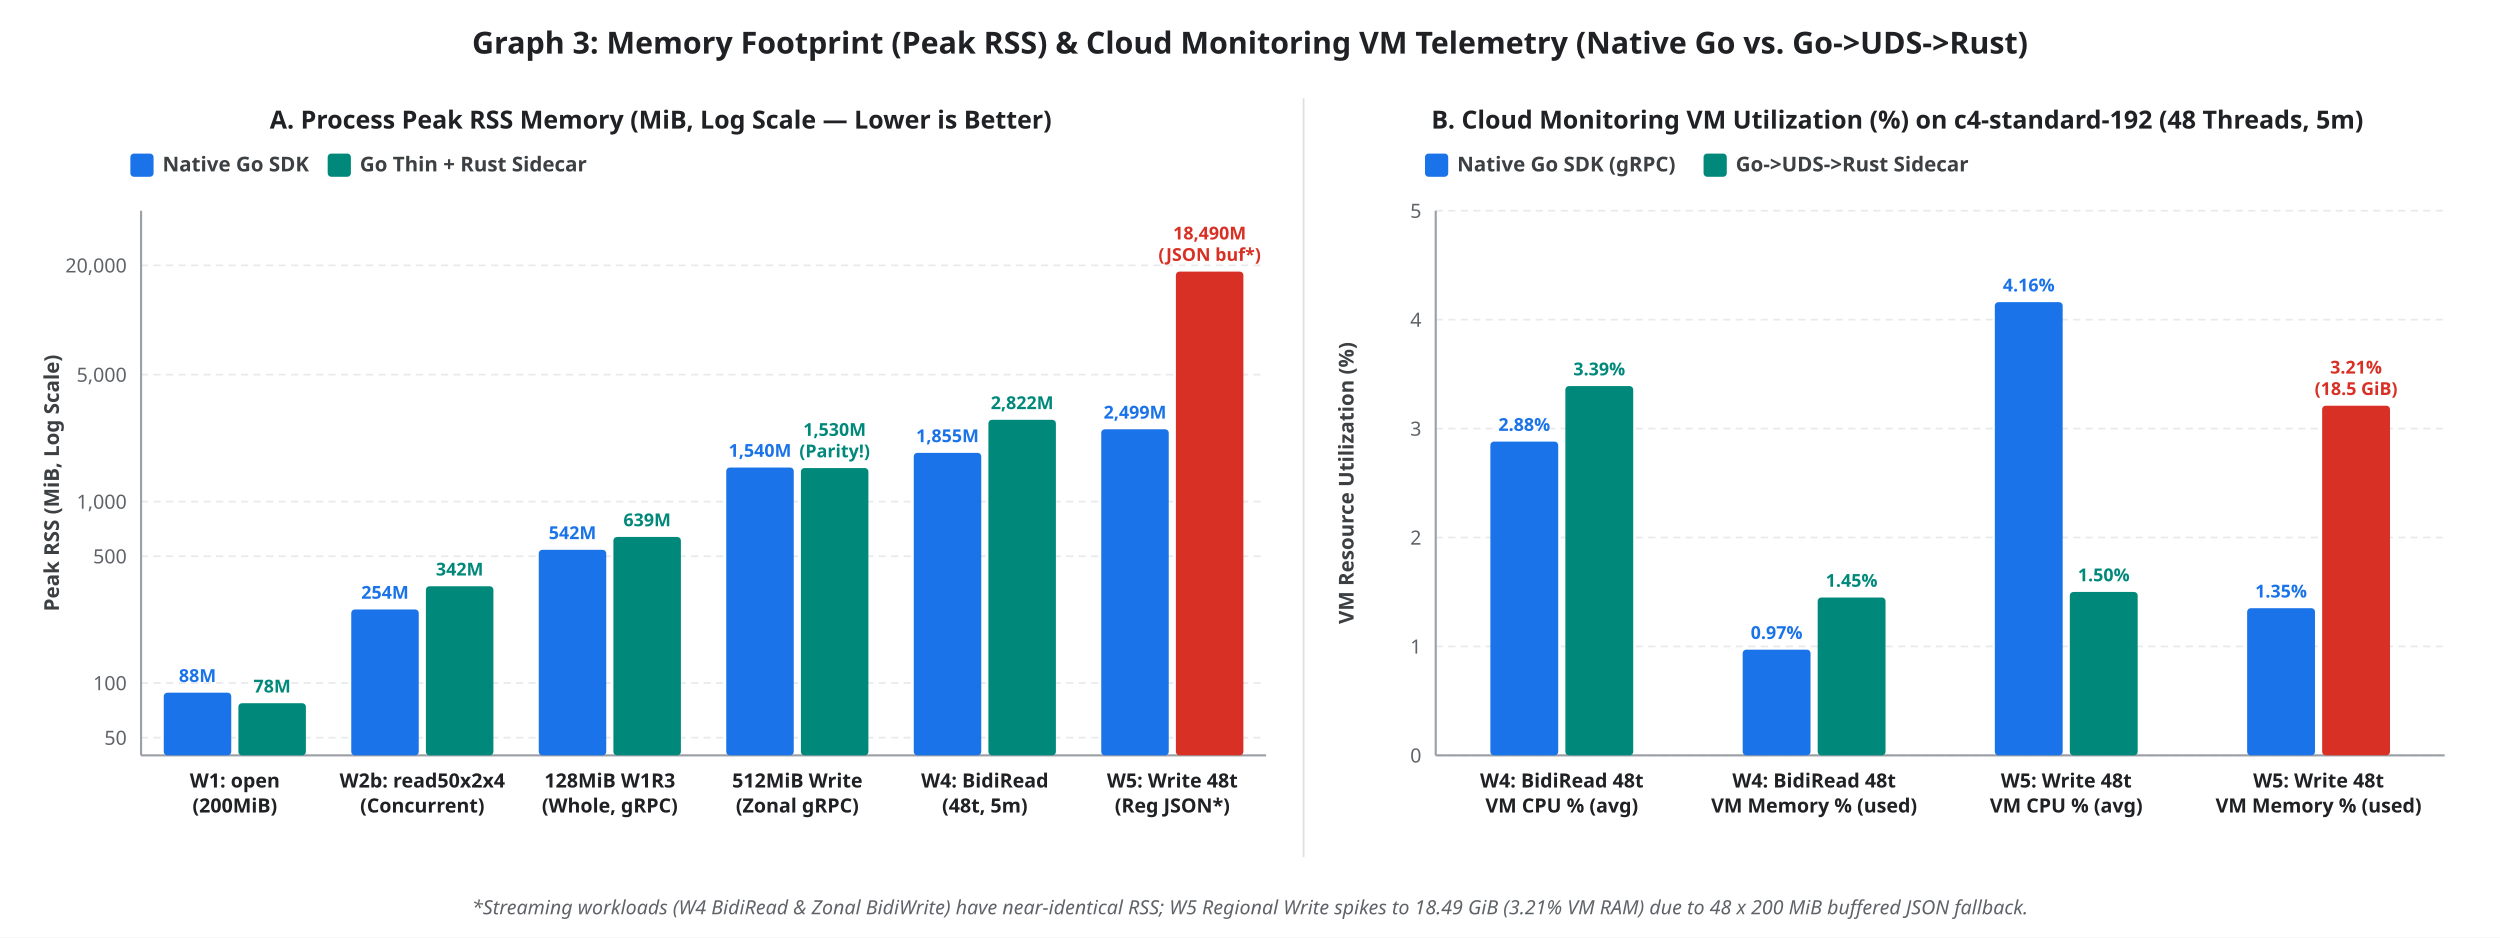
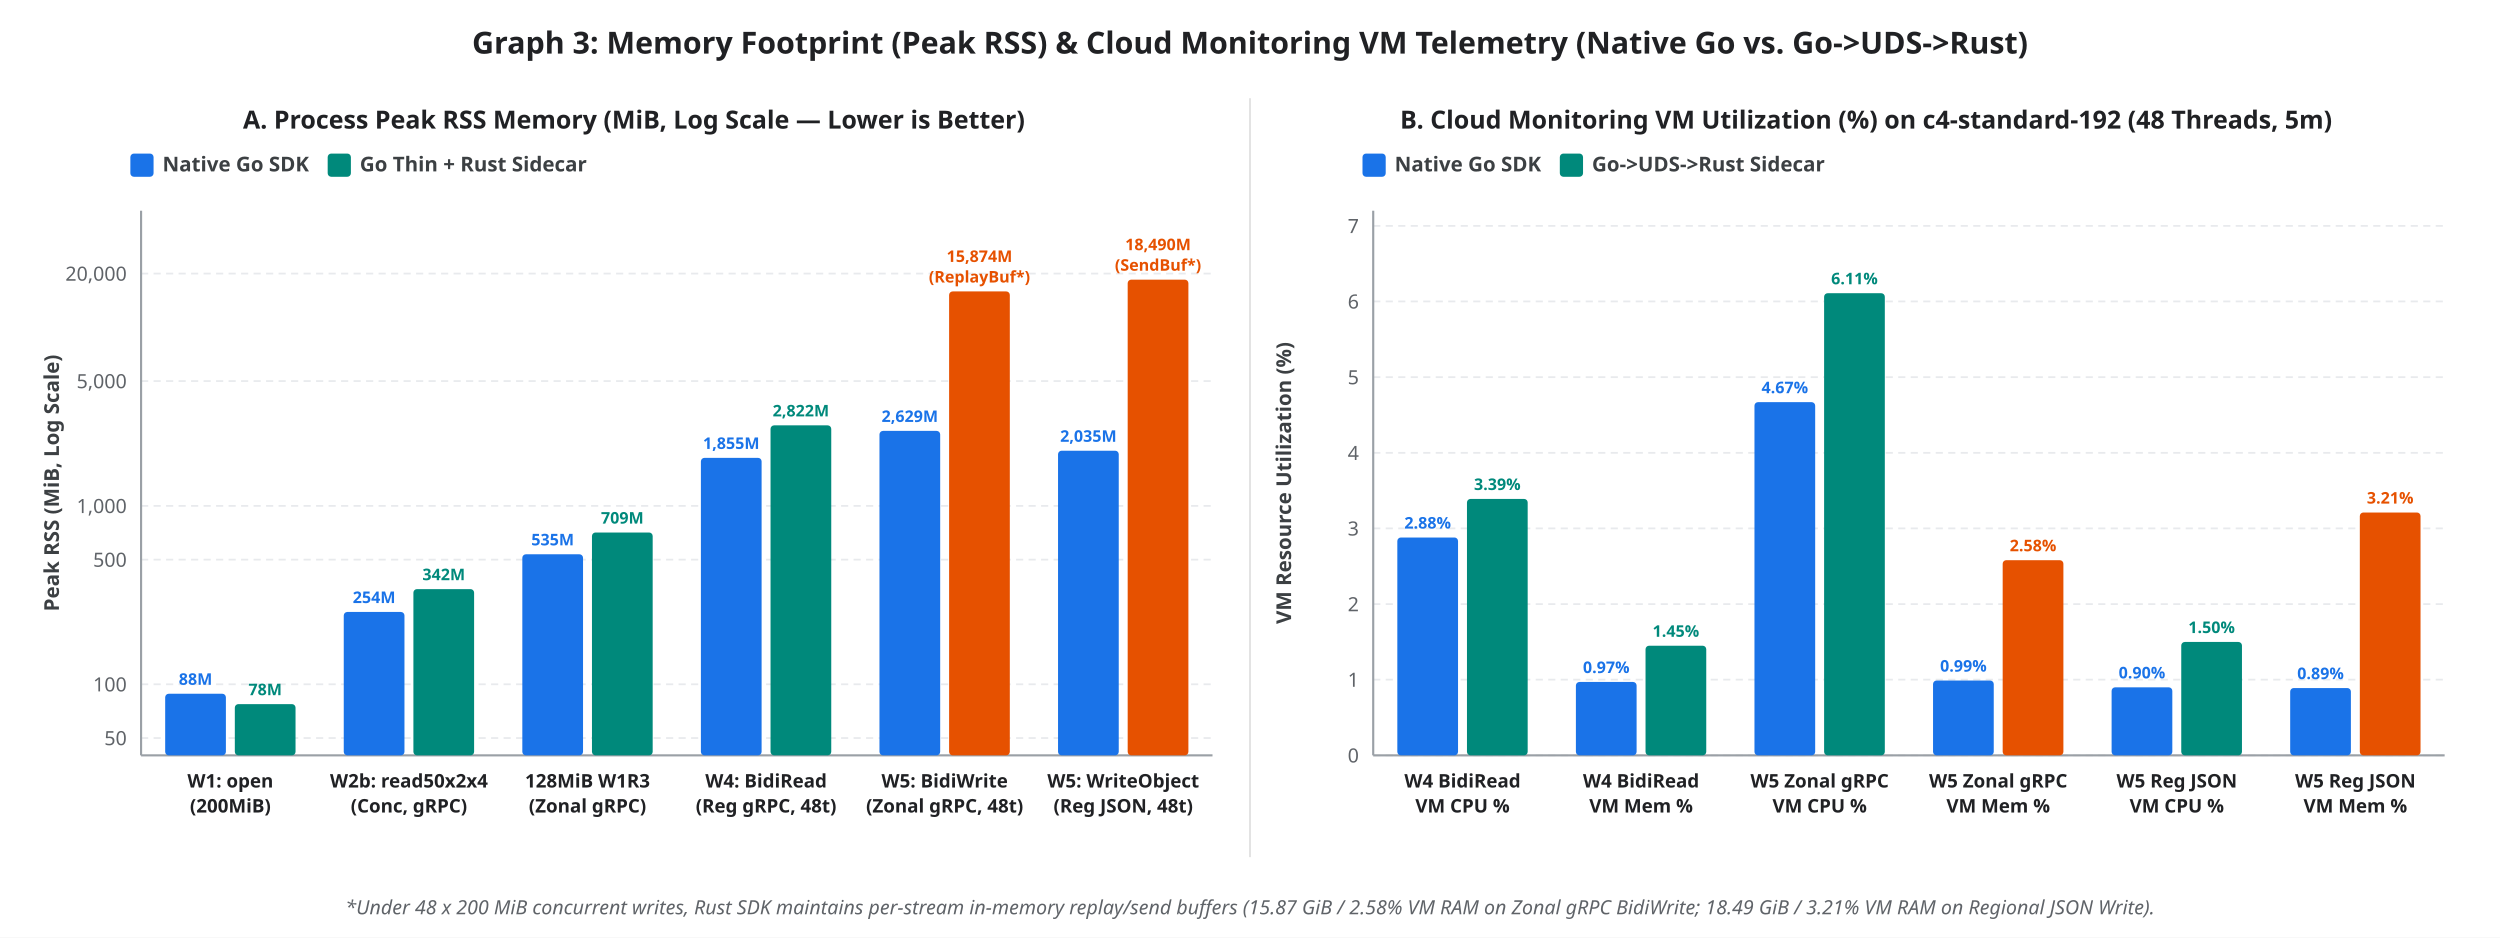
<svg xmlns="http://www.w3.org/2000/svg" width="1400" height="525" viewBox="0 0 1400 525">
  <rect width="1400" height="525" fill="#FFFFFF" />
  <text x="700" y="30" text-anchor="middle" font-family="sans-serif" font-size="17" font-weight="bold" fill="#202124">Graph 3: Memory Footprint (Peak RSS) &amp; Cloud Monitoring VM Telemetry (Native Go vs. Go-&gt;UDS-&gt;Rust)</text>
-   <line x1="730" y1="55" x2="730" y2="480" stroke="#E0E0E0" stroke-width="1" />
-   <text x="370.0" y="72" text-anchor="middle" font-family="sans-serif" font-size="14" font-weight="bold" fill="#202124">A. Process Peak RSS Memory (MiB, Log Scale — Lower is Better)</text>
+   <line x1="700" y1="55" x2="700" y2="480" stroke="#E0E0E0" stroke-width="1" />
+   <text x="355.0" y="72" text-anchor="middle" font-family="sans-serif" font-size="14" font-weight="bold" fill="#202124">A. Process Peak RSS Memory (MiB, Log Scale — Lower is Better)</text>
  <rect x="73" y="86" width="13" height="13" rx="2" fill="#1A73E8" />
  <text x="91" y="96" font-family="sans-serif" font-size="11.5" font-weight="600" fill="#3C4043">Native Go SDK</text>
  <rect x="183.5" y="86" width="13" height="13" rx="2" fill="#00897B" />
  <text x="201.5" y="96" font-family="sans-serif" font-size="11.5" font-weight="600" fill="#3C4043">Go Thin + Rust Sidecar</text>
-   <line x1="79" y1="413.1" x2="709" y2="413.1" stroke="#E8EAED" stroke-width="1" stroke-dasharray="4,3" />
-   <text x="71" y="417.1" text-anchor="end" font-family="sans-serif" font-size="11" fill="#5F6368">50</text>
-   <line x1="79" y1="382.5" x2="709" y2="382.5" stroke="#E8EAED" stroke-width="1" stroke-dasharray="4,3" />
-   <text x="71" y="386.5" text-anchor="end" font-family="sans-serif" font-size="11" fill="#5F6368">100</text>
-   <line x1="79" y1="311.5" x2="709" y2="311.5" stroke="#E8EAED" stroke-width="1" stroke-dasharray="4,3" />
-   <text x="71" y="315.5" text-anchor="end" font-family="sans-serif" font-size="11" fill="#5F6368">500</text>
-   <line x1="79" y1="280.9" x2="709" y2="280.9" stroke="#E8EAED" stroke-width="1" stroke-dasharray="4,3" />
-   <text x="71" y="284.9" text-anchor="end" font-family="sans-serif" font-size="11" fill="#5F6368">1,000</text>
-   <line x1="79" y1="209.8" x2="709" y2="209.8" stroke="#E8EAED" stroke-width="1" stroke-dasharray="4,3" />
-   <text x="71" y="213.8" text-anchor="end" font-family="sans-serif" font-size="11" fill="#5F6368">5,000</text>
-   <line x1="79" y1="148.6" x2="709" y2="148.6" stroke="#E8EAED" stroke-width="1" stroke-dasharray="4,3" />
-   <text x="71" y="152.6" text-anchor="end" font-family="sans-serif" font-size="11" fill="#5F6368">20,000</text>
+   <line x1="79" y1="413.3" x2="679" y2="413.3" stroke="#E8EAED" stroke-width="1" stroke-dasharray="4,3" />
+   <text x="71" y="417.3" text-anchor="end" font-family="sans-serif" font-size="11" fill="#5F6368">50</text>
+   <line x1="79" y1="383.2" x2="679" y2="383.2" stroke="#E8EAED" stroke-width="1" stroke-dasharray="4,3" />
+   <text x="71" y="387.2" text-anchor="end" font-family="sans-serif" font-size="11" fill="#5F6368">100</text>
+   <line x1="79" y1="313.4" x2="679" y2="313.4" stroke="#E8EAED" stroke-width="1" stroke-dasharray="4,3" />
+   <text x="71" y="317.4" text-anchor="end" font-family="sans-serif" font-size="11" fill="#5F6368">500</text>
+   <line x1="79" y1="283.3" x2="679" y2="283.3" stroke="#E8EAED" stroke-width="1" stroke-dasharray="4,3" />
+   <text x="71" y="287.3" text-anchor="end" font-family="sans-serif" font-size="11" fill="#5F6368">1,000</text>
+   <line x1="79" y1="213.4" x2="679" y2="213.4" stroke="#E8EAED" stroke-width="1" stroke-dasharray="4,3" />
+   <text x="71" y="217.4" text-anchor="end" font-family="sans-serif" font-size="11" fill="#5F6368">5,000</text>
+   <line x1="79" y1="153.2" x2="679" y2="153.2" stroke="#E8EAED" stroke-width="1" stroke-dasharray="4,3" />
+   <text x="71" y="157.2" text-anchor="end" font-family="sans-serif" font-size="11" fill="#5F6368">20,000</text>
  <line x1="79" y1="118" x2="79" y2="423" stroke="#9AA0A6" stroke-width="1.2" />
-   <line x1="79" y1="423" x2="709" y2="423" stroke="#9AA0A6" stroke-width="1.2" />
+   <line x1="79" y1="423" x2="679" y2="423" stroke="#9AA0A6" stroke-width="1.2" />
  <text x="33" y="270.5" text-anchor="middle" font-family="sans-serif" font-size="11.5" font-weight="bold" fill="#3C4043" transform="rotate(-90 33 270.5)">Peak RSS (MiB, Log Scale)</text>
-   <rect x="91.7" y="387.9" width="37.8" height="35.1" rx="2" fill="#1A73E8" />
-   <text x="110.6" y="381.9" text-anchor="middle" font-family="sans-serif" font-size="10" font-weight="bold" fill="#1A73E8">88M</text>
-   <rect x="133.5" y="393.8" width="37.8" height="29.2" rx="2" fill="#00897B" />
-   <text x="152.4" y="387.8" text-anchor="middle" font-family="sans-serif" font-size="10" font-weight="bold" fill="#00897B">78M</text>
-   <text x="131.5" y="441" text-anchor="middle" font-family="sans-serif" font-size="11" font-weight="600" fill="#202124">W1: open</text>
-   <text x="131.5" y="455" text-anchor="middle" font-family="sans-serif" font-size="11" font-weight="600" fill="#202124">(200MiB)</text>
-   <rect x="196.7" y="341.3" width="37.8" height="81.7" rx="2" fill="#1A73E8" />
-   <text x="215.6" y="335.3" text-anchor="middle" font-family="sans-serif" font-size="10" font-weight="bold" fill="#1A73E8">254M</text>
-   <rect x="238.5" y="328.3" width="37.8" height="94.7" rx="2" fill="#00897B" />
-   <text x="257.4" y="322.3" text-anchor="middle" font-family="sans-serif" font-size="10" font-weight="bold" fill="#00897B">342M</text>
-   <text x="236.5" y="441" text-anchor="middle" font-family="sans-serif" font-size="11" font-weight="600" fill="#202124">W2b: read50x2x4</text>
-   <text x="236.5" y="455" text-anchor="middle" font-family="sans-serif" font-size="11" font-weight="600" fill="#202124">(Concurrent)</text>
-   <rect x="301.7" y="307.9" width="37.8" height="115.1" rx="2" fill="#1A73E8" />
-   <text x="320.6" y="301.9" text-anchor="middle" font-family="sans-serif" font-size="10" font-weight="bold" fill="#1A73E8">542M</text>
-   <rect x="343.5" y="300.7" width="37.8" height="122.3" rx="2" fill="#00897B" />
-   <text x="362.4" y="294.7" text-anchor="middle" font-family="sans-serif" font-size="10" font-weight="bold" fill="#00897B">639M</text>
-   <text x="341.5" y="441" text-anchor="middle" font-family="sans-serif" font-size="11" font-weight="600" fill="#202124">128MiB W1R3</text>
-   <text x="341.5" y="455" text-anchor="middle" font-family="sans-serif" font-size="11" font-weight="600" fill="#202124">(Whole, gRPC)</text>
-   <rect x="406.7" y="261.8" width="37.8" height="161.2" rx="2" fill="#1A73E8" />
-   <text x="425.6" y="255.8" text-anchor="middle" font-family="sans-serif" font-size="10" font-weight="bold" fill="#1A73E8">1,540M</text>
-   <rect x="448.5" y="262.1" width="37.8" height="160.9" rx="2" fill="#00897B" />
-   <text x="467.4" y="244.1" text-anchor="middle" font-family="sans-serif" font-size="10" font-weight="bold" fill="#00897B">1,530M</text>
-   <text x="467.4" y="256.1" text-anchor="middle" font-family="sans-serif" font-size="10" font-weight="bold" fill="#00897B">(Parity!)</text>
-   <text x="446.5" y="441" text-anchor="middle" font-family="sans-serif" font-size="11" font-weight="600" fill="#202124">512MiB Write</text>
-   <text x="446.5" y="455" text-anchor="middle" font-family="sans-serif" font-size="11" font-weight="600" fill="#202124">(Zonal gRPC)</text>
-   <rect x="511.7" y="253.6" width="37.8" height="169.4" rx="2" fill="#1A73E8" />
-   <text x="530.6" y="247.6" text-anchor="middle" font-family="sans-serif" font-size="10" font-weight="bold" fill="#1A73E8">1,855M</text>
-   <rect x="553.5" y="235.1" width="37.8" height="187.9" rx="2" fill="#00897B" />
-   <text x="572.4" y="229.1" text-anchor="middle" font-family="sans-serif" font-size="10" font-weight="bold" fill="#00897B">2,822M</text>
-   <text x="551.5" y="441" text-anchor="middle" font-family="sans-serif" font-size="11" font-weight="600" fill="#202124">W4: BidiRead</text>
-   <text x="551.5" y="455" text-anchor="middle" font-family="sans-serif" font-size="11" font-weight="600" fill="#202124">(48t, 5m)</text>
-   <rect x="616.7" y="240.4" width="37.8" height="182.6" rx="2" fill="#1A73E8" />
-   <text x="635.6" y="234.4" text-anchor="middle" font-family="sans-serif" font-size="10" font-weight="bold" fill="#1A73E8">2,499M</text>
-   <rect x="658.5" y="152.1" width="37.8" height="270.9" rx="2" fill="#D93025" />
-   <text x="677.4" y="134.1" text-anchor="middle" font-family="sans-serif" font-size="10" font-weight="bold" fill="#D93025">18,490M</text>
-   <text x="677.4" y="146.1" text-anchor="middle" font-family="sans-serif" font-size="10" font-weight="bold" fill="#D93025">(JSON buf*)</text>
-   <text x="656.5" y="441" text-anchor="middle" font-family="sans-serif" font-size="11" font-weight="600" fill="#202124">W5: Write 48t</text>
-   <text x="656.5" y="455" text-anchor="middle" font-family="sans-serif" font-size="11" font-weight="600" fill="#202124">(Reg JSON*)</text>
-   <text x="1062.5" y="72" text-anchor="middle" font-family="sans-serif" font-size="14" font-weight="bold" fill="#202124">B. Cloud Monitoring VM Utilization (%) on c4-standard-192 (48 Threads, 5m)</text>
-   <rect x="798" y="86" width="13" height="13" rx="2" fill="#1A73E8" />
-   <text x="816" y="96" font-family="sans-serif" font-size="11.5" font-weight="600" fill="#3C4043">Native Go SDK (gRPC)</text>
-   <rect x="954.0" y="86" width="13" height="13" rx="2" fill="#00897B" />
-   <text x="972.0" y="96" font-family="sans-serif" font-size="11.5" font-weight="600" fill="#3C4043">Go-&gt;UDS-&gt;Rust Sidecar</text>
-   <line x1="804" y1="423.0" x2="1369" y2="423.0" stroke="#E8EAED" stroke-width="1" stroke-dasharray="4,3" />
-   <text x="796" y="427.0" text-anchor="end" font-family="sans-serif" font-size="11" fill="#5F6368">0</text>
-   <line x1="804" y1="362.0" x2="1369" y2="362.0" stroke="#E8EAED" stroke-width="1" stroke-dasharray="4,3" />
-   <text x="796" y="366.0" text-anchor="end" font-family="sans-serif" font-size="11" fill="#5F6368">1</text>
-   <line x1="804" y1="301.0" x2="1369" y2="301.0" stroke="#E8EAED" stroke-width="1" stroke-dasharray="4,3" />
-   <text x="796" y="305.0" text-anchor="end" font-family="sans-serif" font-size="11" fill="#5F6368">2</text>
-   <line x1="804" y1="240.0" x2="1369" y2="240.0" stroke="#E8EAED" stroke-width="1" stroke-dasharray="4,3" />
-   <text x="796" y="244.0" text-anchor="end" font-family="sans-serif" font-size="11" fill="#5F6368">3</text>
-   <line x1="804" y1="179.0" x2="1369" y2="179.0" stroke="#E8EAED" stroke-width="1" stroke-dasharray="4,3" />
-   <text x="796" y="183.0" text-anchor="end" font-family="sans-serif" font-size="11" fill="#5F6368">4</text>
-   <line x1="804" y1="118.0" x2="1369" y2="118.0" stroke="#E8EAED" stroke-width="1" stroke-dasharray="4,3" />
-   <text x="796" y="122.0" text-anchor="end" font-family="sans-serif" font-size="11" fill="#5F6368">5</text>
-   <line x1="804" y1="118" x2="804" y2="423" stroke="#9AA0A6" stroke-width="1.2" />
-   <line x1="804" y1="423" x2="1369" y2="423" stroke="#9AA0A6" stroke-width="1.2" />
-   <text x="758" y="270.5" text-anchor="middle" font-family="sans-serif" font-size="11.5" font-weight="bold" fill="#3C4043" transform="rotate(-90 758 270.5)">VM Resource Utilization (%)</text>
-   <rect x="834.6" y="247.3" width="38.0" height="175.7" rx="2" fill="#1A73E8" />
-   <text x="853.6" y="241.3" text-anchor="middle" font-family="sans-serif" font-size="10" font-weight="bold" fill="#1A73E8">2.88%</text>
-   <rect x="876.6" y="216.2" width="38.0" height="206.8" rx="2" fill="#00897B" />
-   <text x="895.6" y="210.2" text-anchor="middle" font-family="sans-serif" font-size="10" font-weight="bold" fill="#00897B">3.39%</text>
-   <text x="874.6" y="441" text-anchor="middle" font-family="sans-serif" font-size="11" font-weight="600" fill="#202124">W4: BidiRead 48t</text>
-   <text x="874.6" y="455" text-anchor="middle" font-family="sans-serif" font-size="11" font-weight="600" fill="#202124">VM CPU % (avg)</text>
-   <rect x="975.9" y="363.8" width="38.0" height="59.2" rx="2" fill="#1A73E8" />
-   <text x="994.9" y="357.8" text-anchor="middle" font-family="sans-serif" font-size="10" font-weight="bold" fill="#1A73E8">0.97%</text>
-   <rect x="1017.9" y="334.6" width="38.0" height="88.4" rx="2" fill="#00897B" />
-   <text x="1036.9" y="328.6" text-anchor="middle" font-family="sans-serif" font-size="10" font-weight="bold" fill="#00897B">1.45%</text>
-   <text x="1015.9" y="441" text-anchor="middle" font-family="sans-serif" font-size="11" font-weight="600" fill="#202124">W4: BidiRead 48t</text>
-   <text x="1015.9" y="455" text-anchor="middle" font-family="sans-serif" font-size="11" font-weight="600" fill="#202124">VM Memory % (used)</text>
-   <rect x="1117.1" y="169.2" width="38.0" height="253.8" rx="2" fill="#1A73E8" />
-   <text x="1136.1" y="163.2" text-anchor="middle" font-family="sans-serif" font-size="10" font-weight="bold" fill="#1A73E8">4.16%</text>
-   <rect x="1159.1" y="331.5" width="38.0" height="91.5" rx="2" fill="#00897B" />
-   <text x="1178.1" y="325.5" text-anchor="middle" font-family="sans-serif" font-size="10" font-weight="bold" fill="#00897B">1.50%</text>
-   <text x="1157.1" y="441" text-anchor="middle" font-family="sans-serif" font-size="11" font-weight="600" fill="#202124">W5: Write 48t</text>
-   <text x="1157.1" y="455" text-anchor="middle" font-family="sans-serif" font-size="11" font-weight="600" fill="#202124">VM CPU % (avg)</text>
-   <rect x="1258.4" y="340.6" width="38.0" height="82.4" rx="2" fill="#1A73E8" />
-   <text x="1277.4" y="334.6" text-anchor="middle" font-family="sans-serif" font-size="10" font-weight="bold" fill="#1A73E8">1.35%</text>
-   <rect x="1300.4" y="227.2" width="38.0" height="195.8" rx="2" fill="#D93025" />
-   <text x="1319.4" y="209.2" text-anchor="middle" font-family="sans-serif" font-size="10" font-weight="bold" fill="#D93025">3.21%</text>
-   <text x="1319.4" y="221.2" text-anchor="middle" font-family="sans-serif" font-size="10" font-weight="bold" fill="#D93025">(18.5 GiB)</text>
-   <text x="1298.4" y="441" text-anchor="middle" font-family="sans-serif" font-size="11" font-weight="600" fill="#202124">W5: Write 48t</text>
-   <text x="1298.4" y="455" text-anchor="middle" font-family="sans-serif" font-size="11" font-weight="600" fill="#202124">VM Memory % (used)</text>
-   <text x="700" y="512" text-anchor="middle" font-family="sans-serif" font-size="11" font-style="italic" fill="#5F6368">*Streaming workloads (W4 BidiRead &amp; Zonal BidiWrite) have near-identical RSS; W5 Regional Write spikes to 18.49 GiB (3.21% VM RAM) due to 48 x 200 MiB buffered JSON fallback.</text>
+   <rect x="92.5" y="388.5" width="34.0" height="34.5" rx="2" fill="#1A73E8" />
+   <text x="109.5" y="383.5" text-anchor="middle" font-family="sans-serif" font-size="9.0" font-weight="bold" fill="#1A73E8">88M</text>
+   <rect x="131.5" y="394.3" width="34.0" height="28.7" rx="2" fill="#00897B" />
+   <text x="148.5" y="389.3" text-anchor="middle" font-family="sans-serif" font-size="9.0" font-weight="bold" fill="#00897B">78M</text>
+   <text x="129.0" y="441" text-anchor="middle" font-family="sans-serif" font-size="10.5" font-weight="600" fill="#202124">W1: open</text>
+   <text x="129.0" y="455" text-anchor="middle" font-family="sans-serif" font-size="10.5" font-weight="600" fill="#202124">(200MiB)</text>
+   <rect x="192.5" y="342.7" width="34.0" height="80.3" rx="2" fill="#1A73E8" />
+   <text x="209.5" y="337.7" text-anchor="middle" font-family="sans-serif" font-size="9.0" font-weight="bold" fill="#1A73E8">254M</text>
+   <rect x="231.5" y="329.9" width="34.0" height="93.1" rx="2" fill="#00897B" />
+   <text x="248.5" y="324.9" text-anchor="middle" font-family="sans-serif" font-size="9.0" font-weight="bold" fill="#00897B">342M</text>
+   <text x="229.0" y="441" text-anchor="middle" font-family="sans-serif" font-size="10.5" font-weight="600" fill="#202124">W2b: read50x2x4</text>
+   <text x="229.0" y="455" text-anchor="middle" font-family="sans-serif" font-size="10.5" font-weight="600" fill="#202124">(Conc, gRPC)</text>
+   <rect x="292.5" y="310.4" width="34.0" height="112.6" rx="2" fill="#1A73E8" />
+   <text x="309.5" y="305.4" text-anchor="middle" font-family="sans-serif" font-size="9.0" font-weight="bold" fill="#1A73E8">535M</text>
+   <rect x="331.5" y="298.2" width="34.0" height="124.8" rx="2" fill="#00897B" />
+   <text x="348.5" y="293.2" text-anchor="middle" font-family="sans-serif" font-size="9.0" font-weight="bold" fill="#00897B">709M</text>
+   <text x="329.0" y="441" text-anchor="middle" font-family="sans-serif" font-size="10.5" font-weight="600" fill="#202124">128MiB W1R3</text>
+   <text x="329.0" y="455" text-anchor="middle" font-family="sans-serif" font-size="10.5" font-weight="600" fill="#202124">(Zonal gRPC)</text>
+   <rect x="392.5" y="256.4" width="34.0" height="166.6" rx="2" fill="#1A73E8" />
+   <text x="409.5" y="251.4" text-anchor="middle" font-family="sans-serif" font-size="9.0" font-weight="bold" fill="#1A73E8">1,855M</text>
+   <rect x="431.5" y="238.2" width="34.0" height="184.8" rx="2" fill="#00897B" />
+   <text x="448.5" y="233.2" text-anchor="middle" font-family="sans-serif" font-size="9.0" font-weight="bold" fill="#00897B">2,822M</text>
+   <text x="429.0" y="441" text-anchor="middle" font-family="sans-serif" font-size="10.5" font-weight="600" fill="#202124">W4: BidiRead</text>
+   <text x="429.0" y="455" text-anchor="middle" font-family="sans-serif" font-size="10.5" font-weight="600" fill="#202124">(Reg gRPC, 48t)</text>
+   <rect x="492.5" y="241.3" width="34.0" height="181.7" rx="2" fill="#1A73E8" />
+   <text x="509.5" y="236.3" text-anchor="middle" font-family="sans-serif" font-size="9.0" font-weight="bold" fill="#1A73E8">2,629M</text>
+   <rect x="531.5" y="163.2" width="34.0" height="259.8" rx="2" fill="#E65100" />
+   <text x="548.5" y="146.7" text-anchor="middle" font-family="sans-serif" font-size="9.0" font-weight="bold" fill="#E65100">15,874M</text>
+   <text x="548.5" y="158.2" text-anchor="middle" font-family="sans-serif" font-size="9.0" font-weight="bold" fill="#E65100">(ReplayBuf*)</text>
+   <text x="529.0" y="441" text-anchor="middle" font-family="sans-serif" font-size="10.5" font-weight="600" fill="#202124">W5: BidiWrite</text>
+   <text x="529.0" y="455" text-anchor="middle" font-family="sans-serif" font-size="10.5" font-weight="600" fill="#202124">(Zonal gRPC, 48t)</text>
+   <rect x="592.5" y="252.4" width="34.0" height="170.6" rx="2" fill="#1A73E8" />
+   <text x="609.5" y="247.4" text-anchor="middle" font-family="sans-serif" font-size="9.0" font-weight="bold" fill="#1A73E8">2,035M</text>
+   <rect x="631.5" y="156.6" width="34.0" height="266.4" rx="2" fill="#E65100" />
+   <text x="648.5" y="140.1" text-anchor="middle" font-family="sans-serif" font-size="9.0" font-weight="bold" fill="#E65100">18,490M</text>
+   <text x="648.5" y="151.6" text-anchor="middle" font-family="sans-serif" font-size="9.0" font-weight="bold" fill="#E65100">(SendBuf*)</text>
+   <text x="629.0" y="441" text-anchor="middle" font-family="sans-serif" font-size="10.5" font-weight="600" fill="#202124">W5: WriteObject</text>
+   <text x="629.0" y="455" text-anchor="middle" font-family="sans-serif" font-size="10.5" font-weight="600" fill="#202124">(Reg JSON, 48t)</text>
+   <text x="1045.0" y="72" text-anchor="middle" font-family="sans-serif" font-size="14" font-weight="bold" fill="#202124">B. Cloud Monitoring VM Utilization (%) on c4-standard-192 (48 Threads, 5m)</text>
+   <rect x="763" y="86" width="13" height="13" rx="2" fill="#1A73E8" />
+   <text x="781" y="96" font-family="sans-serif" font-size="11.5" font-weight="600" fill="#3C4043">Native Go SDK</text>
+   <rect x="873.5" y="86" width="13" height="13" rx="2" fill="#00897B" />
+   <text x="891.5" y="96" font-family="sans-serif" font-size="11.5" font-weight="600" fill="#3C4043">Go-&gt;UDS-&gt;Rust Sidecar</text>
+   <line x1="769" y1="423.0" x2="1369" y2="423.0" stroke="#E8EAED" stroke-width="1" stroke-dasharray="4,3" />
+   <text x="761" y="427.0" text-anchor="end" font-family="sans-serif" font-size="11" fill="#5F6368">0</text>
+   <line x1="769" y1="380.6" x2="1369" y2="380.6" stroke="#E8EAED" stroke-width="1" stroke-dasharray="4,3" />
+   <text x="761" y="384.6" text-anchor="end" font-family="sans-serif" font-size="11" fill="#5F6368">1</text>
+   <line x1="769" y1="338.3" x2="1369" y2="338.3" stroke="#E8EAED" stroke-width="1" stroke-dasharray="4,3" />
+   <text x="761" y="342.3" text-anchor="end" font-family="sans-serif" font-size="11" fill="#5F6368">2</text>
+   <line x1="769" y1="295.9" x2="1369" y2="295.9" stroke="#E8EAED" stroke-width="1" stroke-dasharray="4,3" />
+   <text x="761" y="299.9" text-anchor="end" font-family="sans-serif" font-size="11" fill="#5F6368">3</text>
+   <line x1="769" y1="253.6" x2="1369" y2="253.6" stroke="#E8EAED" stroke-width="1" stroke-dasharray="4,3" />
+   <text x="761" y="257.6" text-anchor="end" font-family="sans-serif" font-size="11" fill="#5F6368">4</text>
+   <line x1="769" y1="211.2" x2="1369" y2="211.2" stroke="#E8EAED" stroke-width="1" stroke-dasharray="4,3" />
+   <text x="761" y="215.2" text-anchor="end" font-family="sans-serif" font-size="11" fill="#5F6368">5</text>
+   <line x1="769" y1="168.8" x2="1369" y2="168.8" stroke="#E8EAED" stroke-width="1" stroke-dasharray="4,3" />
+   <text x="761" y="172.8" text-anchor="end" font-family="sans-serif" font-size="11" fill="#5F6368">6</text>
+   <line x1="769" y1="126.5" x2="1369" y2="126.5" stroke="#E8EAED" stroke-width="1" stroke-dasharray="4,3" />
+   <text x="761" y="130.5" text-anchor="end" font-family="sans-serif" font-size="11" fill="#5F6368">7</text>
+   <line x1="769" y1="118" x2="769" y2="423" stroke="#9AA0A6" stroke-width="1.2" />
+   <line x1="769" y1="423" x2="1369" y2="423" stroke="#9AA0A6" stroke-width="1.2" />
+   <text x="723" y="270.5" text-anchor="middle" font-family="sans-serif" font-size="11.5" font-weight="bold" fill="#3C4043" transform="rotate(-90 723 270.5)">VM Resource Utilization (%)</text>
+   <rect x="782.5" y="301.0" width="34.0" height="122.0" rx="2" fill="#1A73E8" />
+   <text x="799.5" y="296.0" text-anchor="middle" font-family="sans-serif" font-size="9.0" font-weight="bold" fill="#1A73E8">2.88%</text>
+   <rect x="821.5" y="279.4" width="34.0" height="143.6" rx="2" fill="#00897B" />
+   <text x="838.5" y="274.4" text-anchor="middle" font-family="sans-serif" font-size="9.0" font-weight="bold" fill="#00897B">3.39%</text>
+   <text x="819.0" y="441" text-anchor="middle" font-family="sans-serif" font-size="10.5" font-weight="600" fill="#202124">W4 BidiRead</text>
+   <text x="819.0" y="455" text-anchor="middle" font-family="sans-serif" font-size="10.5" font-weight="600" fill="#202124">VM CPU %</text>
+   <rect x="882.5" y="381.9" width="34.0" height="41.1" rx="2" fill="#1A73E8" />
+   <text x="899.5" y="376.9" text-anchor="middle" font-family="sans-serif" font-size="9.0" font-weight="bold" fill="#1A73E8">0.97%</text>
+   <rect x="921.5" y="361.6" width="34.0" height="61.4" rx="2" fill="#00897B" />
+   <text x="938.5" y="356.6" text-anchor="middle" font-family="sans-serif" font-size="9.0" font-weight="bold" fill="#00897B">1.45%</text>
+   <text x="919.0" y="441" text-anchor="middle" font-family="sans-serif" font-size="10.5" font-weight="600" fill="#202124">W4 BidiRead</text>
+   <text x="919.0" y="455" text-anchor="middle" font-family="sans-serif" font-size="10.5" font-weight="600" fill="#202124">VM Mem %</text>
+   <rect x="982.5" y="225.2" width="34.0" height="197.8" rx="2" fill="#1A73E8" />
+   <text x="999.5" y="220.2" text-anchor="middle" font-family="sans-serif" font-size="9.0" font-weight="bold" fill="#1A73E8">4.67%</text>
+   <rect x="1021.5" y="164.2" width="34.0" height="258.8" rx="2" fill="#00897B" />
+   <text x="1038.5" y="159.2" text-anchor="middle" font-family="sans-serif" font-size="9.0" font-weight="bold" fill="#00897B">6.11%</text>
+   <text x="1019.0" y="441" text-anchor="middle" font-family="sans-serif" font-size="10.5" font-weight="600" fill="#202124">W5 Zonal gRPC</text>
+   <text x="1019.0" y="455" text-anchor="middle" font-family="sans-serif" font-size="10.5" font-weight="600" fill="#202124">VM CPU %</text>
+   <rect x="1082.5" y="381.1" width="34.0" height="41.9" rx="2" fill="#1A73E8" />
+   <text x="1099.5" y="376.1" text-anchor="middle" font-family="sans-serif" font-size="9.0" font-weight="bold" fill="#1A73E8">0.99%</text>
+   <rect x="1121.5" y="313.7" width="34.0" height="109.3" rx="2" fill="#E65100" />
+   <text x="1138.5" y="308.7" text-anchor="middle" font-family="sans-serif" font-size="9.0" font-weight="bold" fill="#E65100">2.58%</text>
+   <text x="1119.0" y="441" text-anchor="middle" font-family="sans-serif" font-size="10.5" font-weight="600" fill="#202124">W5 Zonal gRPC</text>
+   <text x="1119.0" y="455" text-anchor="middle" font-family="sans-serif" font-size="10.5" font-weight="600" fill="#202124">VM Mem %</text>
+   <rect x="1182.5" y="384.9" width="34.0" height="38.1" rx="2" fill="#1A73E8" />
+   <text x="1199.5" y="379.9" text-anchor="middle" font-family="sans-serif" font-size="9.0" font-weight="bold" fill="#1A73E8">0.90%</text>
+   <rect x="1221.5" y="359.5" width="34.0" height="63.5" rx="2" fill="#00897B" />
+   <text x="1238.5" y="354.5" text-anchor="middle" font-family="sans-serif" font-size="9.0" font-weight="bold" fill="#00897B">1.50%</text>
+   <text x="1219.0" y="441" text-anchor="middle" font-family="sans-serif" font-size="10.5" font-weight="600" fill="#202124">W5 Reg JSON</text>
+   <text x="1219.0" y="455" text-anchor="middle" font-family="sans-serif" font-size="10.5" font-weight="600" fill="#202124">VM CPU %</text>
+   <rect x="1282.5" y="385.3" width="34.0" height="37.7" rx="2" fill="#1A73E8" />
+   <text x="1299.5" y="380.3" text-anchor="middle" font-family="sans-serif" font-size="9.0" font-weight="bold" fill="#1A73E8">0.89%</text>
+   <rect x="1321.5" y="287.0" width="34.0" height="136.0" rx="2" fill="#E65100" />
+   <text x="1338.5" y="282.0" text-anchor="middle" font-family="sans-serif" font-size="9.0" font-weight="bold" fill="#E65100">3.21%</text>
+   <text x="1319.0" y="441" text-anchor="middle" font-family="sans-serif" font-size="10.5" font-weight="600" fill="#202124">W5 Reg JSON</text>
+   <text x="1319.0" y="455" text-anchor="middle" font-family="sans-serif" font-size="10.5" font-weight="600" fill="#202124">VM Mem %</text>
+   <text x="700" y="512" text-anchor="middle" font-family="sans-serif" font-size="11" font-style="italic" fill="#5F6368">*Under 48 x 200 MiB concurrent writes, Rust SDK maintains per-stream in-memory replay/send buffers (15.87 GiB / 2.58% VM RAM on Zonal gRPC BidiWrite; 18.49 GiB / 3.21% VM RAM on Regional JSON Write).</text>
</svg>
